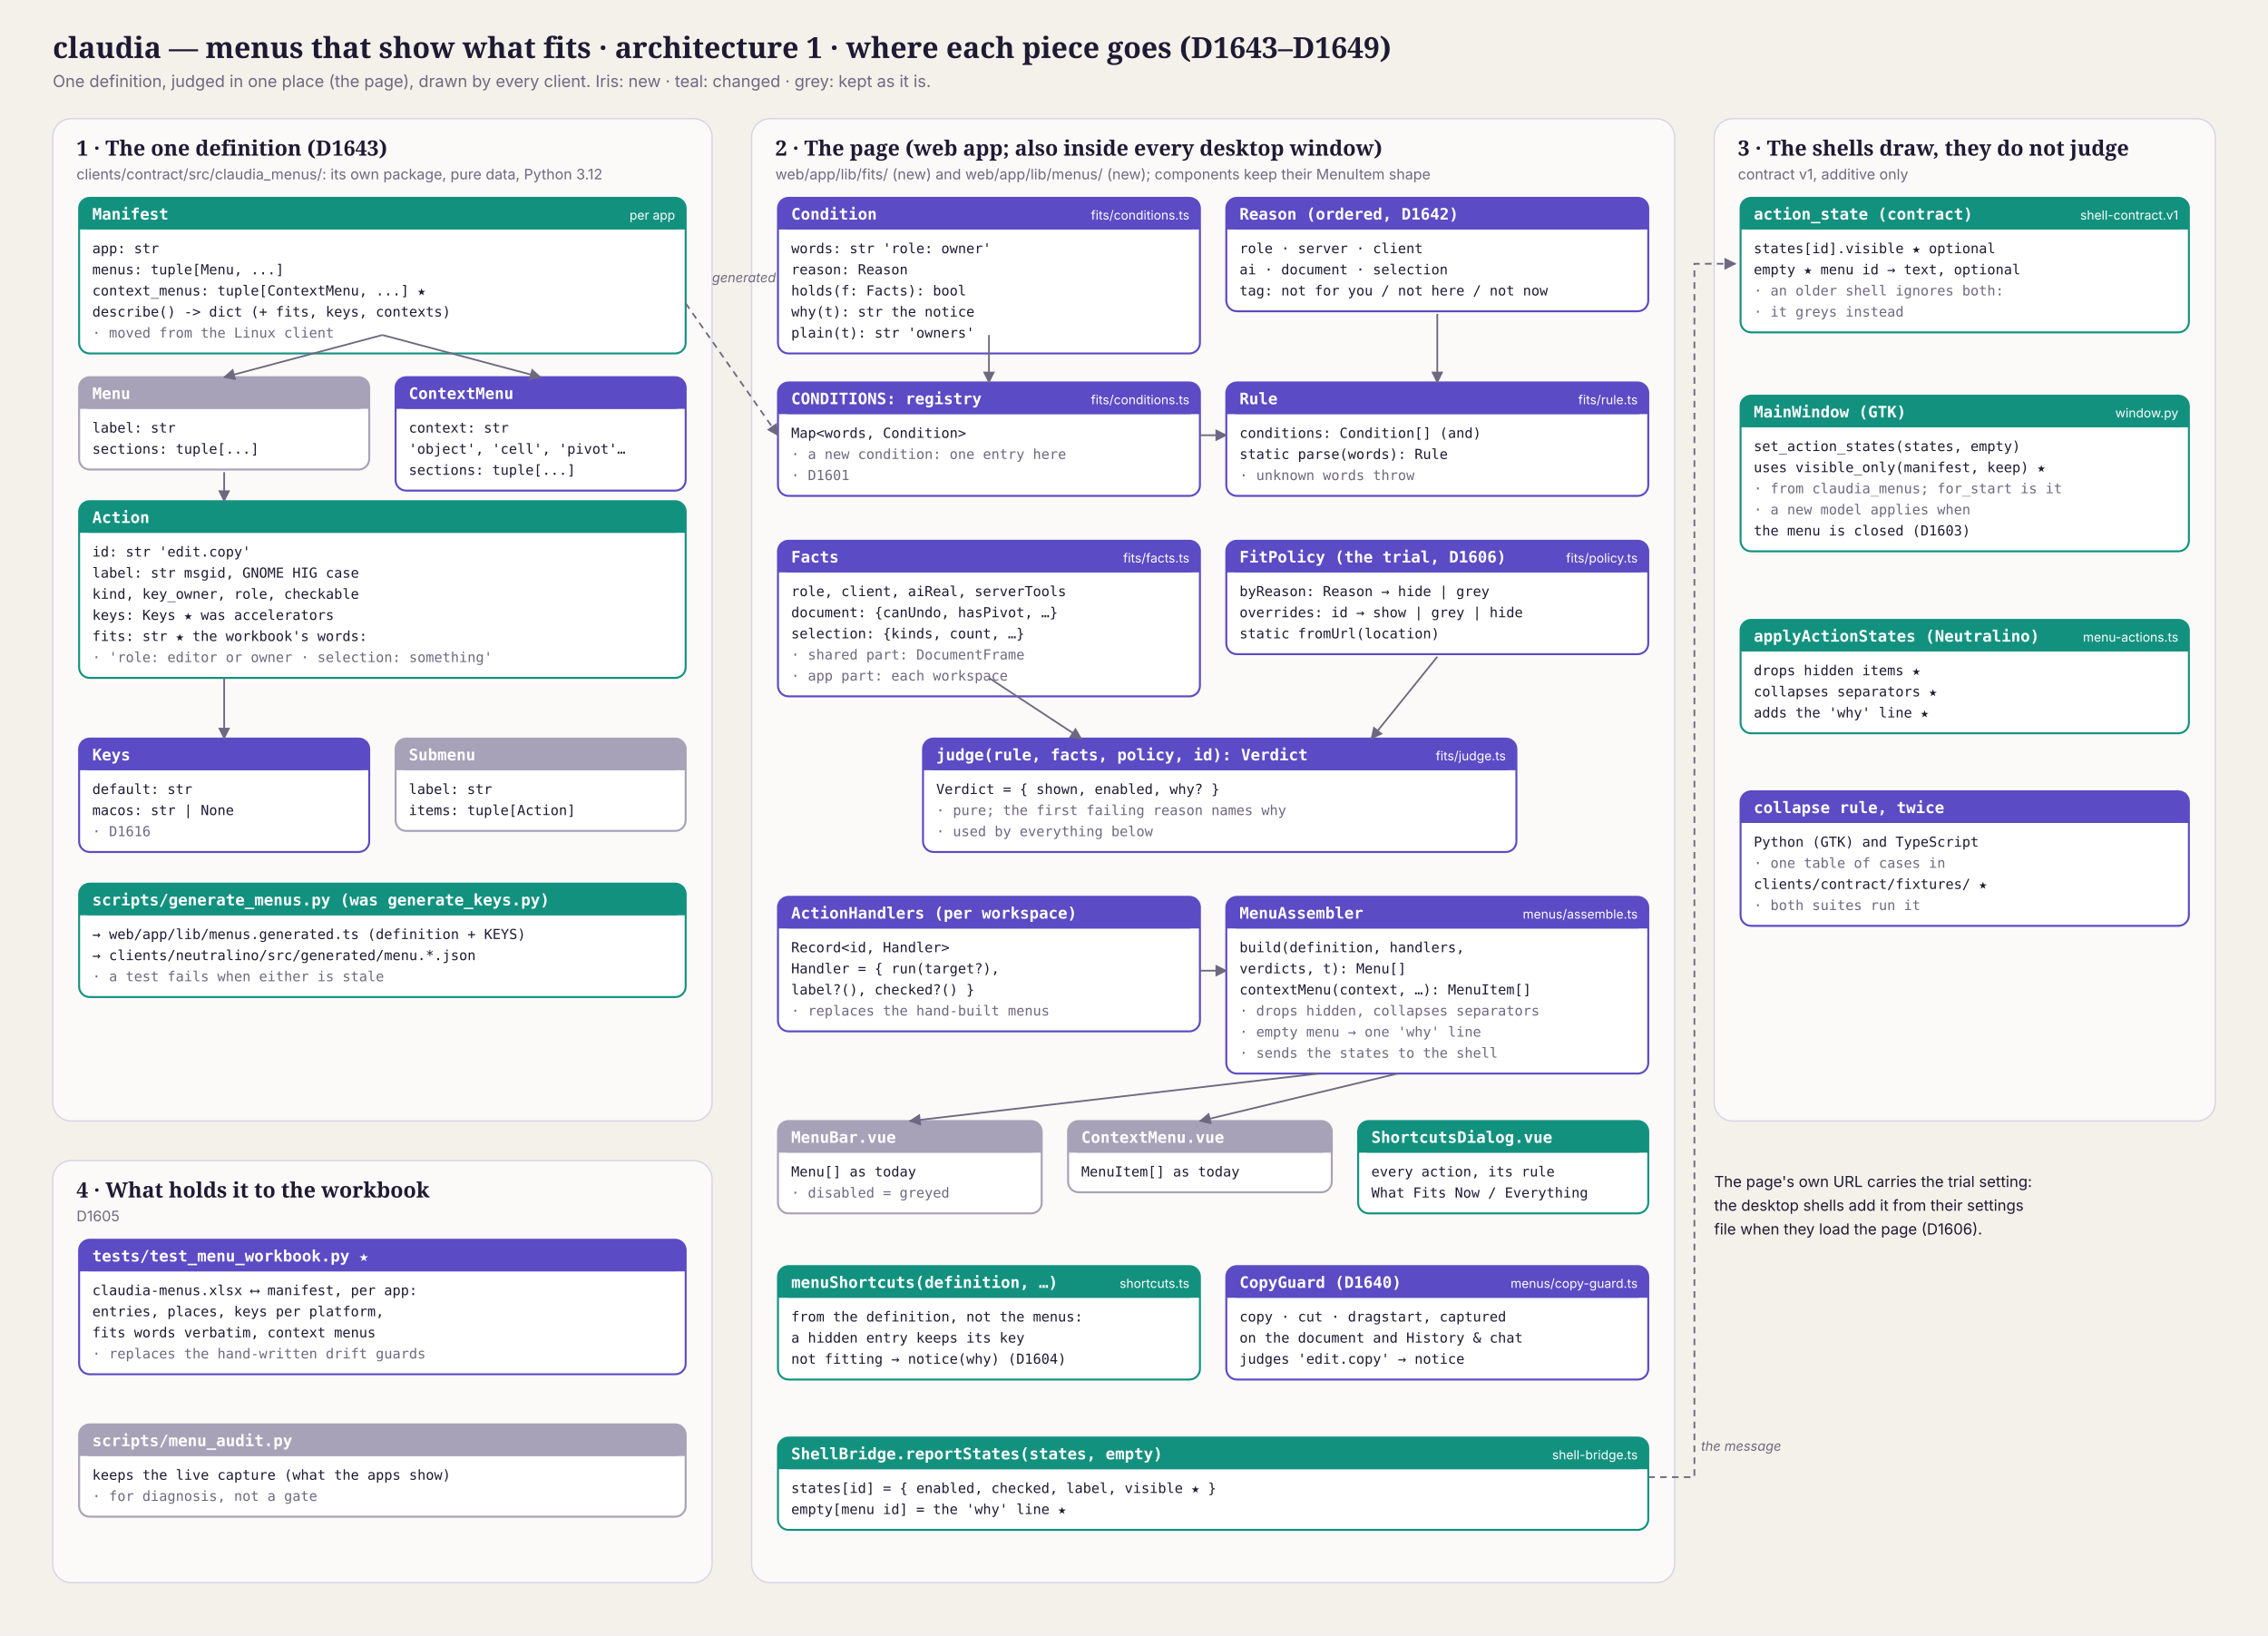
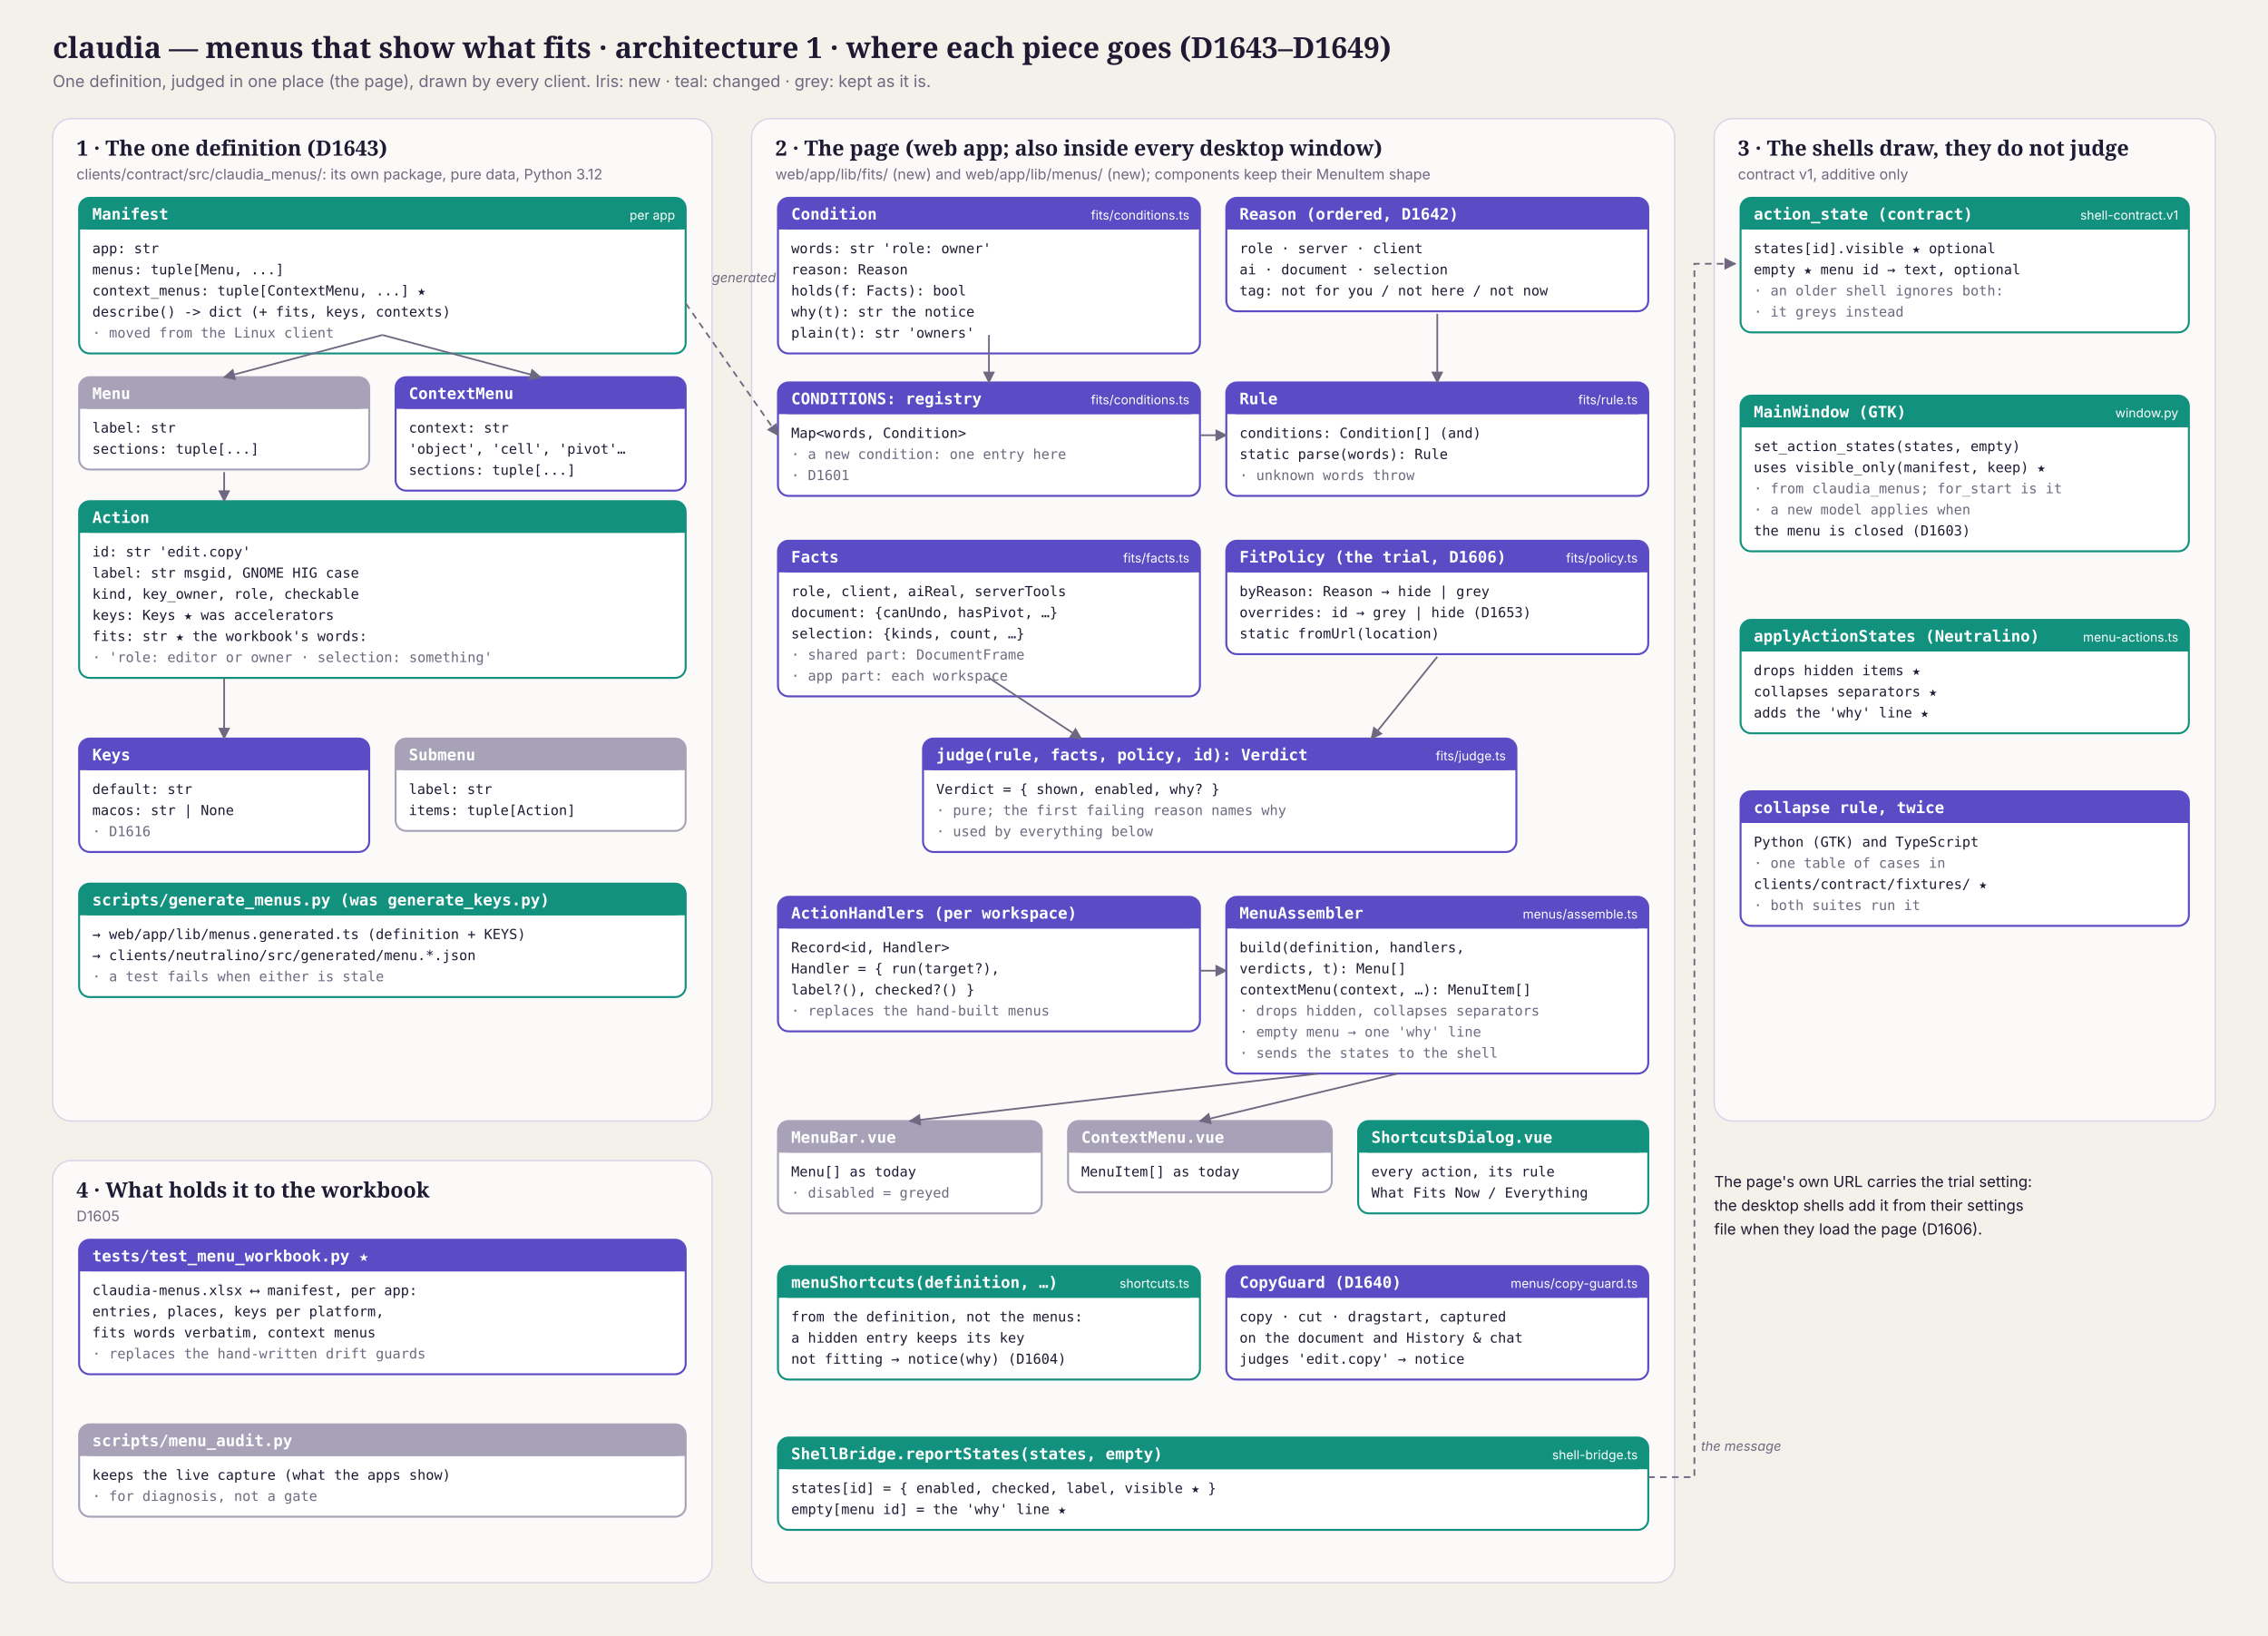
<svg xmlns="http://www.w3.org/2000/svg" viewBox="0 0 1720 1240" font-family="Inter, 'Segoe UI', system-ui, sans-serif">
  <rect x="0" y="0" width="1720" height="1240" fill="#f3f1ea" />
  <defs>
    <marker id="head" viewBox="0 0 10 10" refX="9" refY="5" markerWidth="7" markerHeight="7" orient="auto-start-reverse">
      <path d="M0,0 L10,5 L0,10 z" fill="#6e6880" />
    </marker>
  </defs>
  <text x="40" y="44" font-family="Fraunces, Georgia, serif" font-size="22" font-weight="600" fill="#1f1a33" text-anchor="start">claudia — menus that show what fits · architecture 1 · where each piece goes (D1643–D1649)</text>
  <text x="40" y="66" font-family="Inter, 'Segoe UI', system-ui, sans-serif" font-size="12.5" font-weight="400" fill="#6e6880" text-anchor="start">One definition, judged in one place (the page), drawn by every client. Iris: new · teal: changed · grey: kept as it is.</text>
  <rect x="40" y="90" width="500" height="760" rx="14" fill="#fbfaf8" stroke="#d8d2e6" />
  <text x="58" y="118" font-family="Fraunces, Georgia, serif" font-size="16" font-weight="600" fill="#1f1a33" text-anchor="start">1 · The one definition (D1643)</text>
  <text x="58" y="136" font-family="Inter, 'Segoe UI', system-ui, sans-serif" font-size="11" font-weight="400" fill="#6e6880" text-anchor="start">clients/contract/src/claudia_menus/: its own package, pure data, Python 3.12</text>
  <rect x="60" y="150" width="460" height="118" rx="8" fill="#fff" stroke="#13917f" stroke-width="1.5" />
  <rect x="60" y="150" width="460" height="24" rx="8" fill="#13917f" />
  <rect x="60" y="166" width="460" height="8" fill="#13917f" />
  <text x="70" y="166.5" font-family="'JetBrains Mono', ui-monospace, Menlo, monospace" font-size="12" font-weight="600" fill="#fff" text-anchor="start">Manifest</text>
  <text x="512" y="166.5" font-family="Inter, 'Segoe UI', system-ui, sans-serif" font-size="9.5" font-weight="400" fill="#fff" text-anchor="end">per app</text>
  <text x="70" y="192" font-family="'JetBrains Mono', ui-monospace, Menlo, monospace" font-size="10.5" font-weight="400" fill="#1f1a33" text-anchor="start">app: str</text>
  <text x="70" y="208" font-family="'JetBrains Mono', ui-monospace, Menlo, monospace" font-size="10.5" font-weight="400" fill="#1f1a33" text-anchor="start">menus: tuple[Menu, ...]</text>
  <text x="70" y="224" font-family="'JetBrains Mono', ui-monospace, Menlo, monospace" font-size="10.5" font-weight="400" fill="#1f1a33" text-anchor="start">context_menus: tuple[ContextMenu, ...]  ★</text>
  <text x="70" y="240" font-family="'JetBrains Mono', ui-monospace, Menlo, monospace" font-size="10.5" font-weight="400" fill="#1f1a33" text-anchor="start">describe() -&gt; dict      (+ fits, keys, contexts)</text>
  <text x="70" y="256" font-family="'JetBrains Mono', ui-monospace, Menlo, monospace" font-size="10.5" font-weight="400" fill="#6e6880" text-anchor="start">· moved from the Linux client</text>
  <rect x="60" y="286" width="220" height="70" rx="8" fill="#fff" stroke="#a8a2b8" stroke-width="1.5" />
  <rect x="60" y="286" width="220" height="24" rx="8" fill="#a8a2b8" />
  <rect x="60" y="302" width="220" height="8" fill="#a8a2b8" />
  <text x="70" y="302.5" font-family="'JetBrains Mono', ui-monospace, Menlo, monospace" font-size="12" font-weight="600" fill="#fff" text-anchor="start">Menu</text>
  <text x="70" y="328" font-family="'JetBrains Mono', ui-monospace, Menlo, monospace" font-size="10.5" font-weight="400" fill="#1f1a33" text-anchor="start">label: str</text>
  <text x="70" y="344" font-family="'JetBrains Mono', ui-monospace, Menlo, monospace" font-size="10.5" font-weight="400" fill="#1f1a33" text-anchor="start">sections: tuple[...]</text>
  <rect x="300" y="286" width="220" height="86" rx="8" fill="#fff" stroke="#5b4bc4" stroke-width="1.5" />
  <rect x="300" y="286" width="220" height="24" rx="8" fill="#5b4bc4" />
  <rect x="300" y="302" width="220" height="8" fill="#5b4bc4" />
  <text x="310" y="302.5" font-family="'JetBrains Mono', ui-monospace, Menlo, monospace" font-size="12" font-weight="600" fill="#fff" text-anchor="start">ContextMenu</text>
  <text x="310" y="328" font-family="'JetBrains Mono', ui-monospace, Menlo, monospace" font-size="10.5" font-weight="400" fill="#1f1a33" text-anchor="start">context: str</text>
  <text x="310" y="344" font-family="'JetBrains Mono', ui-monospace, Menlo, monospace" font-size="10.5" font-weight="400" fill="#1f1a33" text-anchor="start">  'object', 'cell', 'pivot'…</text>
  <text x="310" y="360" font-family="'JetBrains Mono', ui-monospace, Menlo, monospace" font-size="10.5" font-weight="400" fill="#1f1a33" text-anchor="start">sections: tuple[...]</text>
  <rect x="60" y="380" width="460" height="134" rx="8" fill="#fff" stroke="#13917f" stroke-width="1.5" />
  <rect x="60" y="380" width="460" height="24" rx="8" fill="#13917f" />
  <rect x="60" y="396" width="460" height="8" fill="#13917f" />
  <text x="70" y="396.5" font-family="'JetBrains Mono', ui-monospace, Menlo, monospace" font-size="12" font-weight="600" fill="#fff" text-anchor="start">Action</text>
  <text x="70" y="422" font-family="'JetBrains Mono', ui-monospace, Menlo, monospace" font-size="10.5" font-weight="400" fill="#1f1a33" text-anchor="start">id: str               'edit.copy'</text>
  <text x="70" y="438" font-family="'JetBrains Mono', ui-monospace, Menlo, monospace" font-size="10.5" font-weight="400" fill="#1f1a33" text-anchor="start">label: str            msgid, GNOME HIG case</text>
  <text x="70" y="454" font-family="'JetBrains Mono', ui-monospace, Menlo, monospace" font-size="10.5" font-weight="400" fill="#1f1a33" text-anchor="start">kind, key_owner, role, checkable</text>
  <text x="70" y="470" font-family="'JetBrains Mono', ui-monospace, Menlo, monospace" font-size="10.5" font-weight="400" fill="#1f1a33" text-anchor="start">keys: Keys  ★          was accelerators</text>
  <text x="70" y="486" font-family="'JetBrains Mono', ui-monospace, Menlo, monospace" font-size="10.5" font-weight="400" fill="#1f1a33" text-anchor="start">fits: str   ★          the workbook's words:</text>
  <text x="70" y="502" font-family="'JetBrains Mono', ui-monospace, Menlo, monospace" font-size="10.5" font-weight="400" fill="#6e6880" text-anchor="start">· 'role: editor or owner · selection: something'</text>
  <rect x="60" y="560" width="220" height="86" rx="8" fill="#fff" stroke="#5b4bc4" stroke-width="1.5" />
  <rect x="60" y="560" width="220" height="24" rx="8" fill="#5b4bc4" />
  <rect x="60" y="576" width="220" height="8" fill="#5b4bc4" />
  <text x="70" y="576.5" font-family="'JetBrains Mono', ui-monospace, Menlo, monospace" font-size="12" font-weight="600" fill="#fff" text-anchor="start">Keys</text>
  <text x="70" y="602" font-family="'JetBrains Mono', ui-monospace, Menlo, monospace" font-size="10.5" font-weight="400" fill="#1f1a33" text-anchor="start">default: str</text>
  <text x="70" y="618" font-family="'JetBrains Mono', ui-monospace, Menlo, monospace" font-size="10.5" font-weight="400" fill="#1f1a33" text-anchor="start">macos: str | None</text>
  <text x="70" y="634" font-family="'JetBrains Mono', ui-monospace, Menlo, monospace" font-size="10.5" font-weight="400" fill="#6e6880" text-anchor="start">· D1616</text>
  <rect x="300" y="560" width="220" height="70" rx="8" fill="#fff" stroke="#a8a2b8" stroke-width="1.5" />
  <rect x="300" y="560" width="220" height="24" rx="8" fill="#a8a2b8" />
  <rect x="300" y="576" width="220" height="8" fill="#a8a2b8" />
  <text x="310" y="576.5" font-family="'JetBrains Mono', ui-monospace, Menlo, monospace" font-size="12" font-weight="600" fill="#fff" text-anchor="start">Submenu</text>
  <text x="310" y="602" font-family="'JetBrains Mono', ui-monospace, Menlo, monospace" font-size="10.5" font-weight="400" fill="#1f1a33" text-anchor="start">label: str</text>
  <text x="310" y="618" font-family="'JetBrains Mono', ui-monospace, Menlo, monospace" font-size="10.5" font-weight="400" fill="#1f1a33" text-anchor="start">items: tuple[Action]</text>
  <rect x="60" y="670" width="460" height="86" rx="8" fill="#fff" stroke="#13917f" stroke-width="1.5" />
  <rect x="60" y="670" width="460" height="24" rx="8" fill="#13917f" />
  <rect x="60" y="686" width="460" height="8" fill="#13917f" />
  <text x="70" y="686.5" font-family="'JetBrains Mono', ui-monospace, Menlo, monospace" font-size="12" font-weight="600" fill="#fff" text-anchor="start">scripts/generate_menus.py  (was generate_keys.py)</text>
  <text x="70" y="712" font-family="'JetBrains Mono', ui-monospace, Menlo, monospace" font-size="10.5" font-weight="400" fill="#1f1a33" text-anchor="start">→ web/app/lib/menus.generated.ts   (definition + KEYS)</text>
  <text x="70" y="728" font-family="'JetBrains Mono', ui-monospace, Menlo, monospace" font-size="10.5" font-weight="400" fill="#1f1a33" text-anchor="start">→ clients/neutralino/src/generated/menu.*.json</text>
  <text x="70" y="744" font-family="'JetBrains Mono', ui-monospace, Menlo, monospace" font-size="10.5" font-weight="400" fill="#6e6880" text-anchor="start">· a test fails when either is stale</text>
  <line x1="290" y1="254" x2="170" y2="286" stroke="#6e6880" stroke-width="1.3" marker-end="url(#head)" />
  <line x1="290" y1="254" x2="410" y2="286" stroke="#6e6880" stroke-width="1.3" marker-end="url(#head)" />
  <line x1="170" y1="358" x2="170" y2="380" stroke="#6e6880" stroke-width="1.3" marker-end="url(#head)" />
  <line x1="170" y1="514" x2="170" y2="560" stroke="#6e6880" stroke-width="1.3" marker-end="url(#head)" />
  <rect x="570" y="90" width="700" height="1110" rx="14" fill="#fbfaf8" stroke="#d8d2e6" />
  <text x="588" y="118" font-family="Fraunces, Georgia, serif" font-size="16" font-weight="600" fill="#1f1a33" text-anchor="start">2 · The page (web app; also inside every desktop window)</text>
  <text x="588" y="136" font-family="Inter, 'Segoe UI', system-ui, sans-serif" font-size="11" font-weight="400" fill="#6e6880" text-anchor="start">web/app/lib/fits/ (new) and web/app/lib/menus/ (new); components keep their MenuItem shape</text>
  <rect x="590" y="150" width="320" height="118" rx="8" fill="#fff" stroke="#5b4bc4" stroke-width="1.5" />
  <rect x="590" y="150" width="320" height="24" rx="8" fill="#5b4bc4" />
  <rect x="590" y="166" width="320" height="8" fill="#5b4bc4" />
  <text x="600" y="166.5" font-family="'JetBrains Mono', ui-monospace, Menlo, monospace" font-size="12" font-weight="600" fill="#fff" text-anchor="start">Condition</text>
  <text x="902" y="166.5" font-family="Inter, 'Segoe UI', system-ui, sans-serif" font-size="9.5" font-weight="400" fill="#fff" text-anchor="end">fits/conditions.ts</text>
  <text x="600" y="192" font-family="'JetBrains Mono', ui-monospace, Menlo, monospace" font-size="10.5" font-weight="400" fill="#1f1a33" text-anchor="start">words: str     'role: owner'</text>
  <text x="600" y="208" font-family="'JetBrains Mono', ui-monospace, Menlo, monospace" font-size="10.5" font-weight="400" fill="#1f1a33" text-anchor="start">reason: Reason</text>
  <text x="600" y="224" font-family="'JetBrains Mono', ui-monospace, Menlo, monospace" font-size="10.5" font-weight="400" fill="#1f1a33" text-anchor="start">holds(f: Facts): bool</text>
  <text x="600" y="240" font-family="'JetBrains Mono', ui-monospace, Menlo, monospace" font-size="10.5" font-weight="400" fill="#1f1a33" text-anchor="start">why(t): str    the notice</text>
  <text x="600" y="256" font-family="'JetBrains Mono', ui-monospace, Menlo, monospace" font-size="10.5" font-weight="400" fill="#1f1a33" text-anchor="start">plain(t): str  'owners'</text>
  <rect x="930" y="150" width="320" height="86" rx="8" fill="#fff" stroke="#5b4bc4" stroke-width="1.5" />
  <rect x="930" y="150" width="320" height="24" rx="8" fill="#5b4bc4" />
  <rect x="930" y="166" width="320" height="8" fill="#5b4bc4" />
  <text x="940" y="166.5" font-family="'JetBrains Mono', ui-monospace, Menlo, monospace" font-size="12" font-weight="600" fill="#fff" text-anchor="start">Reason  (ordered, D1642)</text>
  <text x="940" y="192" font-family="'JetBrains Mono', ui-monospace, Menlo, monospace" font-size="10.5" font-weight="400" fill="#1f1a33" text-anchor="start">role · server · client</text>
  <text x="940" y="208" font-family="'JetBrains Mono', ui-monospace, Menlo, monospace" font-size="10.5" font-weight="400" fill="#1f1a33" text-anchor="start">ai · document · selection</text>
  <text x="940" y="224" font-family="'JetBrains Mono', ui-monospace, Menlo, monospace" font-size="10.5" font-weight="400" fill="#1f1a33" text-anchor="start">tag: not for you / not here / not now</text>
  <rect x="590" y="290" width="320" height="86" rx="8" fill="#fff" stroke="#5b4bc4" stroke-width="1.5" />
  <rect x="590" y="290" width="320" height="24" rx="8" fill="#5b4bc4" />
  <rect x="590" y="306" width="320" height="8" fill="#5b4bc4" />
  <text x="600" y="306.5" font-family="'JetBrains Mono', ui-monospace, Menlo, monospace" font-size="12" font-weight="600" fill="#fff" text-anchor="start">CONDITIONS: registry</text>
  <text x="902" y="306.5" font-family="Inter, 'Segoe UI', system-ui, sans-serif" font-size="9.5" font-weight="400" fill="#fff" text-anchor="end">fits/conditions.ts</text>
  <text x="600" y="332" font-family="'JetBrains Mono', ui-monospace, Menlo, monospace" font-size="10.5" font-weight="400" fill="#1f1a33" text-anchor="start">Map&lt;words, Condition&gt;</text>
  <text x="600" y="348" font-family="'JetBrains Mono', ui-monospace, Menlo, monospace" font-size="10.5" font-weight="400" fill="#6e6880" text-anchor="start">· a new condition: one entry here</text>
  <text x="600" y="364" font-family="'JetBrains Mono', ui-monospace, Menlo, monospace" font-size="10.5" font-weight="400" fill="#6e6880" text-anchor="start">· D1601</text>
  <rect x="930" y="290" width="320" height="86" rx="8" fill="#fff" stroke="#5b4bc4" stroke-width="1.5" />
  <rect x="930" y="290" width="320" height="24" rx="8" fill="#5b4bc4" />
  <rect x="930" y="306" width="320" height="8" fill="#5b4bc4" />
  <text x="940" y="306.5" font-family="'JetBrains Mono', ui-monospace, Menlo, monospace" font-size="12" font-weight="600" fill="#fff" text-anchor="start">Rule</text>
  <text x="1242" y="306.5" font-family="Inter, 'Segoe UI', system-ui, sans-serif" font-size="9.5" font-weight="400" fill="#fff" text-anchor="end">fits/rule.ts</text>
  <text x="940" y="332" font-family="'JetBrains Mono', ui-monospace, Menlo, monospace" font-size="10.5" font-weight="400" fill="#1f1a33" text-anchor="start">conditions: Condition[]   (and)</text>
  <text x="940" y="348" font-family="'JetBrains Mono', ui-monospace, Menlo, monospace" font-size="10.5" font-weight="400" fill="#1f1a33" text-anchor="start">static parse(words): Rule</text>
  <text x="940" y="364" font-family="'JetBrains Mono', ui-monospace, Menlo, monospace" font-size="10.5" font-weight="400" fill="#6e6880" text-anchor="start">· unknown words throw</text>
  <rect x="590" y="410" width="320" height="118" rx="8" fill="#fff" stroke="#5b4bc4" stroke-width="1.5" />
  <rect x="590" y="410" width="320" height="24" rx="8" fill="#5b4bc4" />
  <rect x="590" y="426" width="320" height="8" fill="#5b4bc4" />
  <text x="600" y="426.5" font-family="'JetBrains Mono', ui-monospace, Menlo, monospace" font-size="12" font-weight="600" fill="#fff" text-anchor="start">Facts</text>
  <text x="902" y="426.5" font-family="Inter, 'Segoe UI', system-ui, sans-serif" font-size="9.5" font-weight="400" fill="#fff" text-anchor="end">fits/facts.ts</text>
  <text x="600" y="452" font-family="'JetBrains Mono', ui-monospace, Menlo, monospace" font-size="10.5" font-weight="400" fill="#1f1a33" text-anchor="start">role, client, aiReal, serverTools</text>
  <text x="600" y="468" font-family="'JetBrains Mono', ui-monospace, Menlo, monospace" font-size="10.5" font-weight="400" fill="#1f1a33" text-anchor="start">document: {canUndo, hasPivot, …}</text>
  <text x="600" y="484" font-family="'JetBrains Mono', ui-monospace, Menlo, monospace" font-size="10.5" font-weight="400" fill="#1f1a33" text-anchor="start">selection: {kinds, count, …}</text>
  <text x="600" y="500" font-family="'JetBrains Mono', ui-monospace, Menlo, monospace" font-size="10.5" font-weight="400" fill="#6e6880" text-anchor="start">· shared part: DocumentFrame</text>
  <text x="600" y="516" font-family="'JetBrains Mono', ui-monospace, Menlo, monospace" font-size="10.5" font-weight="400" fill="#6e6880" text-anchor="start">· app part: each workspace</text>
  <rect x="930" y="410" width="320" height="86" rx="8" fill="#fff" stroke="#5b4bc4" stroke-width="1.5" />
  <rect x="930" y="410" width="320" height="24" rx="8" fill="#5b4bc4" />
  <rect x="930" y="426" width="320" height="8" fill="#5b4bc4" />
  <text x="940" y="426.5" font-family="'JetBrains Mono', ui-monospace, Menlo, monospace" font-size="12" font-weight="600" fill="#fff" text-anchor="start">FitPolicy  (the trial, D1606)</text>
  <text x="1242" y="426.5" font-family="Inter, 'Segoe UI', system-ui, sans-serif" font-size="9.5" font-weight="400" fill="#fff" text-anchor="end">fits/policy.ts</text>
  <text x="940" y="452" font-family="'JetBrains Mono', ui-monospace, Menlo, monospace" font-size="10.5" font-weight="400" fill="#1f1a33" text-anchor="start">byReason: Reason → hide | grey</text>
-   <text x="940" y="468" font-family="'JetBrains Mono', ui-monospace, Menlo, monospace" font-size="10.5" font-weight="400" fill="#1f1a33" text-anchor="start">overrides: id → show | grey | hide</text>
+   <text x="940" y="468" font-family="'JetBrains Mono', ui-monospace, Menlo, monospace" font-size="10.5" font-weight="400" fill="#1f1a33" text-anchor="start">overrides: id → grey | hide (D1653)</text>
  <text x="940" y="484" font-family="'JetBrains Mono', ui-monospace, Menlo, monospace" font-size="10.5" font-weight="400" fill="#1f1a33" text-anchor="start">static fromUrl(location)</text>
  <rect x="700" y="560" width="450" height="86" rx="8" fill="#fff" stroke="#5b4bc4" stroke-width="1.5" />
  <rect x="700" y="560" width="450" height="24" rx="8" fill="#5b4bc4" />
  <rect x="700" y="576" width="450" height="8" fill="#5b4bc4" />
  <text x="710" y="576.5" font-family="'JetBrains Mono', ui-monospace, Menlo, monospace" font-size="12" font-weight="600" fill="#fff" text-anchor="start">judge(rule, facts, policy, id): Verdict</text>
  <text x="1142" y="576.5" font-family="Inter, 'Segoe UI', system-ui, sans-serif" font-size="9.5" font-weight="400" fill="#fff" text-anchor="end">fits/judge.ts</text>
  <text x="710" y="602" font-family="'JetBrains Mono', ui-monospace, Menlo, monospace" font-size="10.5" font-weight="400" fill="#1f1a33" text-anchor="start">Verdict = { shown, enabled, why? }</text>
  <text x="710" y="618" font-family="'JetBrains Mono', ui-monospace, Menlo, monospace" font-size="10.5" font-weight="400" fill="#6e6880" text-anchor="start">· pure; the first failing reason names why</text>
  <text x="710" y="634" font-family="'JetBrains Mono', ui-monospace, Menlo, monospace" font-size="10.5" font-weight="400" fill="#6e6880" text-anchor="start">· used by everything below</text>
  <rect x="590" y="680" width="320" height="102" rx="8" fill="#fff" stroke="#5b4bc4" stroke-width="1.5" />
  <rect x="590" y="680" width="320" height="24" rx="8" fill="#5b4bc4" />
  <rect x="590" y="696" width="320" height="8" fill="#5b4bc4" />
  <text x="600" y="696.5" font-family="'JetBrains Mono', ui-monospace, Menlo, monospace" font-size="12" font-weight="600" fill="#fff" text-anchor="start">ActionHandlers  (per workspace)</text>
  <text x="600" y="722" font-family="'JetBrains Mono', ui-monospace, Menlo, monospace" font-size="10.5" font-weight="400" fill="#1f1a33" text-anchor="start">Record&lt;id, Handler&gt;</text>
  <text x="600" y="738" font-family="'JetBrains Mono', ui-monospace, Menlo, monospace" font-size="10.5" font-weight="400" fill="#1f1a33" text-anchor="start">Handler = { run(target?),</text>
  <text x="600" y="754" font-family="'JetBrains Mono', ui-monospace, Menlo, monospace" font-size="10.5" font-weight="400" fill="#1f1a33" text-anchor="start">  label?(), checked?() }</text>
  <text x="600" y="770" font-family="'JetBrains Mono', ui-monospace, Menlo, monospace" font-size="10.5" font-weight="400" fill="#6e6880" text-anchor="start">· replaces the hand-built menus</text>
  <rect x="930" y="680" width="320" height="134" rx="8" fill="#fff" stroke="#5b4bc4" stroke-width="1.5" />
  <rect x="930" y="680" width="320" height="24" rx="8" fill="#5b4bc4" />
  <rect x="930" y="696" width="320" height="8" fill="#5b4bc4" />
  <text x="940" y="696.5" font-family="'JetBrains Mono', ui-monospace, Menlo, monospace" font-size="12" font-weight="600" fill="#fff" text-anchor="start">MenuAssembler</text>
  <text x="1242" y="696.5" font-family="Inter, 'Segoe UI', system-ui, sans-serif" font-size="9.5" font-weight="400" fill="#fff" text-anchor="end">menus/assemble.ts</text>
  <text x="940" y="722" font-family="'JetBrains Mono', ui-monospace, Menlo, monospace" font-size="10.5" font-weight="400" fill="#1f1a33" text-anchor="start">build(definition, handlers,</text>
  <text x="940" y="738" font-family="'JetBrains Mono', ui-monospace, Menlo, monospace" font-size="10.5" font-weight="400" fill="#1f1a33" text-anchor="start">      verdicts, t): Menu[]</text>
  <text x="940" y="754" font-family="'JetBrains Mono', ui-monospace, Menlo, monospace" font-size="10.5" font-weight="400" fill="#1f1a33" text-anchor="start">contextMenu(context, …): MenuItem[]</text>
  <text x="940" y="770" font-family="'JetBrains Mono', ui-monospace, Menlo, monospace" font-size="10.5" font-weight="400" fill="#6e6880" text-anchor="start">· drops hidden, collapses separators</text>
  <text x="940" y="786" font-family="'JetBrains Mono', ui-monospace, Menlo, monospace" font-size="10.5" font-weight="400" fill="#6e6880" text-anchor="start">· empty menu → one 'why' line</text>
  <text x="940" y="802" font-family="'JetBrains Mono', ui-monospace, Menlo, monospace" font-size="10.5" font-weight="400" fill="#6e6880" text-anchor="start">· sends the states to the shell</text>
  <rect x="590" y="850" width="200" height="70" rx="8" fill="#fff" stroke="#a8a2b8" stroke-width="1.5" />
  <rect x="590" y="850" width="200" height="24" rx="8" fill="#a8a2b8" />
  <rect x="590" y="866" width="200" height="8" fill="#a8a2b8" />
  <text x="600" y="866.5" font-family="'JetBrains Mono', ui-monospace, Menlo, monospace" font-size="12" font-weight="600" fill="#fff" text-anchor="start">MenuBar.vue</text>
  <text x="600" y="892" font-family="'JetBrains Mono', ui-monospace, Menlo, monospace" font-size="10.5" font-weight="400" fill="#1f1a33" text-anchor="start">Menu[] as today</text>
  <text x="600" y="908" font-family="'JetBrains Mono', ui-monospace, Menlo, monospace" font-size="10.5" font-weight="400" fill="#6e6880" text-anchor="start">· disabled = greyed</text>
  <rect x="810" y="850" width="200" height="54" rx="8" fill="#fff" stroke="#a8a2b8" stroke-width="1.5" />
  <rect x="810" y="850" width="200" height="24" rx="8" fill="#a8a2b8" />
  <rect x="810" y="866" width="200" height="8" fill="#a8a2b8" />
  <text x="820" y="866.5" font-family="'JetBrains Mono', ui-monospace, Menlo, monospace" font-size="12" font-weight="600" fill="#fff" text-anchor="start">ContextMenu.vue</text>
  <text x="820" y="892" font-family="'JetBrains Mono', ui-monospace, Menlo, monospace" font-size="10.5" font-weight="400" fill="#1f1a33" text-anchor="start">MenuItem[] as today</text>
  <rect x="1030" y="850" width="220" height="70" rx="8" fill="#fff" stroke="#13917f" stroke-width="1.5" />
  <rect x="1030" y="850" width="220" height="24" rx="8" fill="#13917f" />
  <rect x="1030" y="866" width="220" height="8" fill="#13917f" />
  <text x="1040" y="866.5" font-family="'JetBrains Mono', ui-monospace, Menlo, monospace" font-size="12" font-weight="600" fill="#fff" text-anchor="start">ShortcutsDialog.vue</text>
  <text x="1040" y="892" font-family="'JetBrains Mono', ui-monospace, Menlo, monospace" font-size="10.5" font-weight="400" fill="#1f1a33" text-anchor="start">every action, its rule</text>
  <text x="1040" y="908" font-family="'JetBrains Mono', ui-monospace, Menlo, monospace" font-size="10.5" font-weight="400" fill="#1f1a33" text-anchor="start">What Fits Now / Everything</text>
  <rect x="590" y="960" width="320" height="86" rx="8" fill="#fff" stroke="#13917f" stroke-width="1.5" />
  <rect x="590" y="960" width="320" height="24" rx="8" fill="#13917f" />
  <rect x="590" y="976" width="320" height="8" fill="#13917f" />
  <text x="600" y="976.5" font-family="'JetBrains Mono', ui-monospace, Menlo, monospace" font-size="12" font-weight="600" fill="#fff" text-anchor="start">menuShortcuts(definition, …)</text>
  <text x="902" y="976.5" font-family="Inter, 'Segoe UI', system-ui, sans-serif" font-size="9.5" font-weight="400" fill="#fff" text-anchor="end">shortcuts.ts</text>
  <text x="600" y="1002" font-family="'JetBrains Mono', ui-monospace, Menlo, monospace" font-size="10.5" font-weight="400" fill="#1f1a33" text-anchor="start">from the definition, not the menus:</text>
  <text x="600" y="1018" font-family="'JetBrains Mono', ui-monospace, Menlo, monospace" font-size="10.5" font-weight="400" fill="#1f1a33" text-anchor="start">a hidden entry keeps its key</text>
  <text x="600" y="1034" font-family="'JetBrains Mono', ui-monospace, Menlo, monospace" font-size="10.5" font-weight="400" fill="#1f1a33" text-anchor="start">not fitting → notice(why)  (D1604)</text>
  <rect x="930" y="960" width="320" height="86" rx="8" fill="#fff" stroke="#5b4bc4" stroke-width="1.5" />
  <rect x="930" y="960" width="320" height="24" rx="8" fill="#5b4bc4" />
  <rect x="930" y="976" width="320" height="8" fill="#5b4bc4" />
  <text x="940" y="976.5" font-family="'JetBrains Mono', ui-monospace, Menlo, monospace" font-size="12" font-weight="600" fill="#fff" text-anchor="start">CopyGuard  (D1640)</text>
  <text x="1242" y="976.5" font-family="Inter, 'Segoe UI', system-ui, sans-serif" font-size="9.5" font-weight="400" fill="#fff" text-anchor="end">menus/copy-guard.ts</text>
  <text x="940" y="1002" font-family="'JetBrains Mono', ui-monospace, Menlo, monospace" font-size="10.5" font-weight="400" fill="#1f1a33" text-anchor="start">copy · cut · dragstart, captured</text>
  <text x="940" y="1018" font-family="'JetBrains Mono', ui-monospace, Menlo, monospace" font-size="10.5" font-weight="400" fill="#1f1a33" text-anchor="start">on the document and History &amp; chat</text>
  <text x="940" y="1034" font-family="'JetBrains Mono', ui-monospace, Menlo, monospace" font-size="10.5" font-weight="400" fill="#1f1a33" text-anchor="start">judges 'edit.copy' → notice</text>
  <rect x="590" y="1090" width="660" height="70" rx="8" fill="#fff" stroke="#13917f" stroke-width="1.5" />
  <rect x="590" y="1090" width="660" height="24" rx="8" fill="#13917f" />
  <rect x="590" y="1106" width="660" height="8" fill="#13917f" />
  <text x="600" y="1106.5" font-family="'JetBrains Mono', ui-monospace, Menlo, monospace" font-size="12" font-weight="600" fill="#fff" text-anchor="start">ShellBridge.reportStates(states, empty)</text>
  <text x="1242" y="1106.5" font-family="Inter, 'Segoe UI', system-ui, sans-serif" font-size="9.5" font-weight="400" fill="#fff" text-anchor="end">shell-bridge.ts</text>
  <text x="600" y="1132" font-family="'JetBrains Mono', ui-monospace, Menlo, monospace" font-size="10.5" font-weight="400" fill="#1f1a33" text-anchor="start">states[id] = { enabled, checked, label, visible ★ }</text>
  <text x="600" y="1148" font-family="'JetBrains Mono', ui-monospace, Menlo, monospace" font-size="10.5" font-weight="400" fill="#1f1a33" text-anchor="start">empty[menu id] = the 'why' line ★</text>
  <line x1="750" y1="254" x2="750" y2="290" stroke="#6e6880" stroke-width="1.3" marker-end="url(#head)" />
  <line x1="1090" y1="238" x2="1090" y2="290" stroke="#6e6880" stroke-width="1.3" marker-end="url(#head)" />
  <line x1="910" y1="330" x2="930" y2="330" stroke="#6e6880" stroke-width="1.3" marker-end="url(#head)" />
  <line x1="750" y1="514" x2="820" y2="560" stroke="#6e6880" stroke-width="1.3" marker-end="url(#head)" />
  <line x1="1090" y1="498" x2="1040" y2="560" stroke="#6e6880" stroke-width="1.3" marker-end="url(#head)" />
  <line x1="910" y1="736" x2="930" y2="736" stroke="#6e6880" stroke-width="1.3" marker-end="url(#head)" />
  <line x1="1000" y1="814" x2="690" y2="850" stroke="#6e6880" stroke-width="1.3" marker-end="url(#head)" />
  <line x1="1060" y1="814" x2="910" y2="850" stroke="#6e6880" stroke-width="1.3" marker-end="url(#head)" />
  <rect x="1300" y="90" width="380" height="760" rx="14" fill="#fbfaf8" stroke="#d8d2e6" />
  <text x="1318" y="118" font-family="Fraunces, Georgia, serif" font-size="16" font-weight="600" fill="#1f1a33" text-anchor="start">3 · The shells draw, they do not judge</text>
  <text x="1318" y="136" font-family="Inter, 'Segoe UI', system-ui, sans-serif" font-size="11" font-weight="400" fill="#6e6880" text-anchor="start">contract v1, additive only</text>
  <rect x="1320" y="150" width="340" height="102" rx="8" fill="#fff" stroke="#13917f" stroke-width="1.5" />
  <rect x="1320" y="150" width="340" height="24" rx="8" fill="#13917f" />
  <rect x="1320" y="166" width="340" height="8" fill="#13917f" />
  <text x="1330" y="166.5" font-family="'JetBrains Mono', ui-monospace, Menlo, monospace" font-size="12" font-weight="600" fill="#fff" text-anchor="start">action_state  (contract)</text>
  <text x="1652" y="166.5" font-family="Inter, 'Segoe UI', system-ui, sans-serif" font-size="9.5" font-weight="400" fill="#fff" text-anchor="end">shell-contract.v1</text>
  <text x="1330" y="192" font-family="'JetBrains Mono', ui-monospace, Menlo, monospace" font-size="10.5" font-weight="400" fill="#1f1a33" text-anchor="start">states[id].visible ★  optional</text>
  <text x="1330" y="208" font-family="'JetBrains Mono', ui-monospace, Menlo, monospace" font-size="10.5" font-weight="400" fill="#1f1a33" text-anchor="start">empty ★  menu id → text, optional</text>
  <text x="1330" y="224" font-family="'JetBrains Mono', ui-monospace, Menlo, monospace" font-size="10.5" font-weight="400" fill="#6e6880" text-anchor="start">· an older shell ignores both:</text>
  <text x="1330" y="240" font-family="'JetBrains Mono', ui-monospace, Menlo, monospace" font-size="10.5" font-weight="400" fill="#6e6880" text-anchor="start">· it greys instead</text>
  <rect x="1320" y="300" width="340" height="118" rx="8" fill="#fff" stroke="#13917f" stroke-width="1.5" />
  <rect x="1320" y="300" width="340" height="24" rx="8" fill="#13917f" />
  <rect x="1320" y="316" width="340" height="8" fill="#13917f" />
  <text x="1330" y="316.5" font-family="'JetBrains Mono', ui-monospace, Menlo, monospace" font-size="12" font-weight="600" fill="#fff" text-anchor="start">MainWindow  (GTK)</text>
  <text x="1652" y="316.5" font-family="Inter, 'Segoe UI', system-ui, sans-serif" font-size="9.5" font-weight="400" fill="#fff" text-anchor="end">window.py</text>
  <text x="1330" y="342" font-family="'JetBrains Mono', ui-monospace, Menlo, monospace" font-size="10.5" font-weight="400" fill="#1f1a33" text-anchor="start">set_action_states(states, empty)</text>
  <text x="1330" y="358" font-family="'JetBrains Mono', ui-monospace, Menlo, monospace" font-size="10.5" font-weight="400" fill="#1f1a33" text-anchor="start">uses visible_only(manifest, keep) ★</text>
  <text x="1330" y="374" font-family="'JetBrains Mono', ui-monospace, Menlo, monospace" font-size="10.5" font-weight="400" fill="#6e6880" text-anchor="start">· from claudia_menus; for_start is it</text>
  <text x="1330" y="390" font-family="'JetBrains Mono', ui-monospace, Menlo, monospace" font-size="10.5" font-weight="400" fill="#6e6880" text-anchor="start">· a new model applies when</text>
  <text x="1330" y="406" font-family="'JetBrains Mono', ui-monospace, Menlo, monospace" font-size="10.5" font-weight="400" fill="#1f1a33" text-anchor="start">  the menu is closed (D1603)</text>
  <rect x="1320" y="470" width="340" height="86" rx="8" fill="#fff" stroke="#13917f" stroke-width="1.5" />
  <rect x="1320" y="470" width="340" height="24" rx="8" fill="#13917f" />
  <rect x="1320" y="486" width="340" height="8" fill="#13917f" />
  <text x="1330" y="486.5" font-family="'JetBrains Mono', ui-monospace, Menlo, monospace" font-size="12" font-weight="600" fill="#fff" text-anchor="start">applyActionStates  (Neutralino)</text>
  <text x="1652" y="486.5" font-family="Inter, 'Segoe UI', system-ui, sans-serif" font-size="9.5" font-weight="400" fill="#fff" text-anchor="end">menu-actions.ts</text>
  <text x="1330" y="512" font-family="'JetBrains Mono', ui-monospace, Menlo, monospace" font-size="10.5" font-weight="400" fill="#1f1a33" text-anchor="start">drops hidden items ★</text>
  <text x="1330" y="528" font-family="'JetBrains Mono', ui-monospace, Menlo, monospace" font-size="10.5" font-weight="400" fill="#1f1a33" text-anchor="start">collapses separators ★</text>
  <text x="1330" y="544" font-family="'JetBrains Mono', ui-monospace, Menlo, monospace" font-size="10.5" font-weight="400" fill="#1f1a33" text-anchor="start">adds the 'why' line ★</text>
  <rect x="1320" y="600" width="340" height="102" rx="8" fill="#fff" stroke="#5b4bc4" stroke-width="1.5" />
  <rect x="1320" y="600" width="340" height="24" rx="8" fill="#5b4bc4" />
  <rect x="1320" y="616" width="340" height="8" fill="#5b4bc4" />
  <text x="1330" y="616.5" font-family="'JetBrains Mono', ui-monospace, Menlo, monospace" font-size="12" font-weight="600" fill="#fff" text-anchor="start">collapse rule, twice</text>
  <text x="1330" y="642" font-family="'JetBrains Mono', ui-monospace, Menlo, monospace" font-size="10.5" font-weight="400" fill="#1f1a33" text-anchor="start">Python (GTK) and TypeScript</text>
  <text x="1330" y="658" font-family="'JetBrains Mono', ui-monospace, Menlo, monospace" font-size="10.5" font-weight="400" fill="#6e6880" text-anchor="start">· one table of cases in</text>
  <text x="1330" y="674" font-family="'JetBrains Mono', ui-monospace, Menlo, monospace" font-size="10.5" font-weight="400" fill="#1f1a33" text-anchor="start">  clients/contract/fixtures/ ★</text>
  <text x="1330" y="690" font-family="'JetBrains Mono', ui-monospace, Menlo, monospace" font-size="10.5" font-weight="400" fill="#6e6880" text-anchor="start">· both suites run it</text>
  <polyline points="1250,1120 1285,1120 1285,200 1316,200" fill="none" stroke="#6e6880" stroke-width="1.3" stroke-dasharray="5 4" marker-end="url(#head)" />
  <text x="1290" y="1100" font-family="Inter, 'Segoe UI', system-ui, sans-serif" font-size="10" font-weight="400" fill="#6e6880" text-anchor="start" font-style="italic">the message</text>
  <text x="1300" y="900" font-family="Inter, 'Segoe UI', system-ui, sans-serif" font-size="11.5" font-weight="400" fill="#1f1a33" text-anchor="start">The page's own URL carries the trial setting:</text>
  <text x="1300" y="918" font-family="Inter, 'Segoe UI', system-ui, sans-serif" font-size="11.5" font-weight="400" fill="#1f1a33" text-anchor="start">the desktop shells add it from their settings</text>
  <text x="1300" y="936" font-family="Inter, 'Segoe UI', system-ui, sans-serif" font-size="11.5" font-weight="400" fill="#1f1a33" text-anchor="start">file when they load the page (D1606).</text>
  <rect x="40" y="880" width="500" height="320" rx="14" fill="#fbfaf8" stroke="#d8d2e6" />
  <text x="58" y="908" font-family="Fraunces, Georgia, serif" font-size="16" font-weight="600" fill="#1f1a33" text-anchor="start">4 · What holds it to the workbook</text>
  <text x="58" y="926" font-family="Inter, 'Segoe UI', system-ui, sans-serif" font-size="11" font-weight="400" fill="#6e6880" text-anchor="start">D1605</text>
  <rect x="60" y="940" width="460" height="102" rx="8" fill="#fff" stroke="#5b4bc4" stroke-width="1.5" />
  <rect x="60" y="940" width="460" height="24" rx="8" fill="#5b4bc4" />
  <rect x="60" y="956" width="460" height="8" fill="#5b4bc4" />
  <text x="70" y="956.5" font-family="'JetBrains Mono', ui-monospace, Menlo, monospace" font-size="12" font-weight="600" fill="#fff" text-anchor="start">tests/test_menu_workbook.py  ★</text>
  <text x="70" y="982" font-family="'JetBrains Mono', ui-monospace, Menlo, monospace" font-size="10.5" font-weight="400" fill="#1f1a33" text-anchor="start">claudia-menus.xlsx  ⟷  manifest, per app:</text>
  <text x="70" y="998" font-family="'JetBrains Mono', ui-monospace, Menlo, monospace" font-size="10.5" font-weight="400" fill="#1f1a33" text-anchor="start">entries, places, keys per platform,</text>
  <text x="70" y="1014" font-family="'JetBrains Mono', ui-monospace, Menlo, monospace" font-size="10.5" font-weight="400" fill="#1f1a33" text-anchor="start">fits words verbatim, context menus</text>
  <text x="70" y="1030" font-family="'JetBrains Mono', ui-monospace, Menlo, monospace" font-size="10.5" font-weight="400" fill="#6e6880" text-anchor="start">· replaces the hand-written drift guards</text>
  <rect x="60" y="1080" width="460" height="70" rx="8" fill="#fff" stroke="#a8a2b8" stroke-width="1.5" />
  <rect x="60" y="1080" width="460" height="24" rx="8" fill="#a8a2b8" />
  <rect x="60" y="1096" width="460" height="8" fill="#a8a2b8" />
  <text x="70" y="1096.5" font-family="'JetBrains Mono', ui-monospace, Menlo, monospace" font-size="12" font-weight="600" fill="#fff" text-anchor="start">scripts/menu_audit.py</text>
  <text x="70" y="1122" font-family="'JetBrains Mono', ui-monospace, Menlo, monospace" font-size="10.5" font-weight="400" fill="#1f1a33" text-anchor="start">keeps the live capture (what the apps show)</text>
  <text x="70" y="1138" font-family="'JetBrains Mono', ui-monospace, Menlo, monospace" font-size="10.5" font-weight="400" fill="#6e6880" text-anchor="start">· for diagnosis, not a gate</text>
  <line x1="520" y1="230" x2="590" y2="330" stroke="#6e6880" stroke-width="1.3" stroke-dasharray="5 4" marker-end="url(#head)" />
  <text x="540" y="214" font-family="Inter, 'Segoe UI', system-ui, sans-serif" font-size="10" font-weight="400" fill="#6e6880" text-anchor="start" font-style="italic">generated</text>
</svg>
